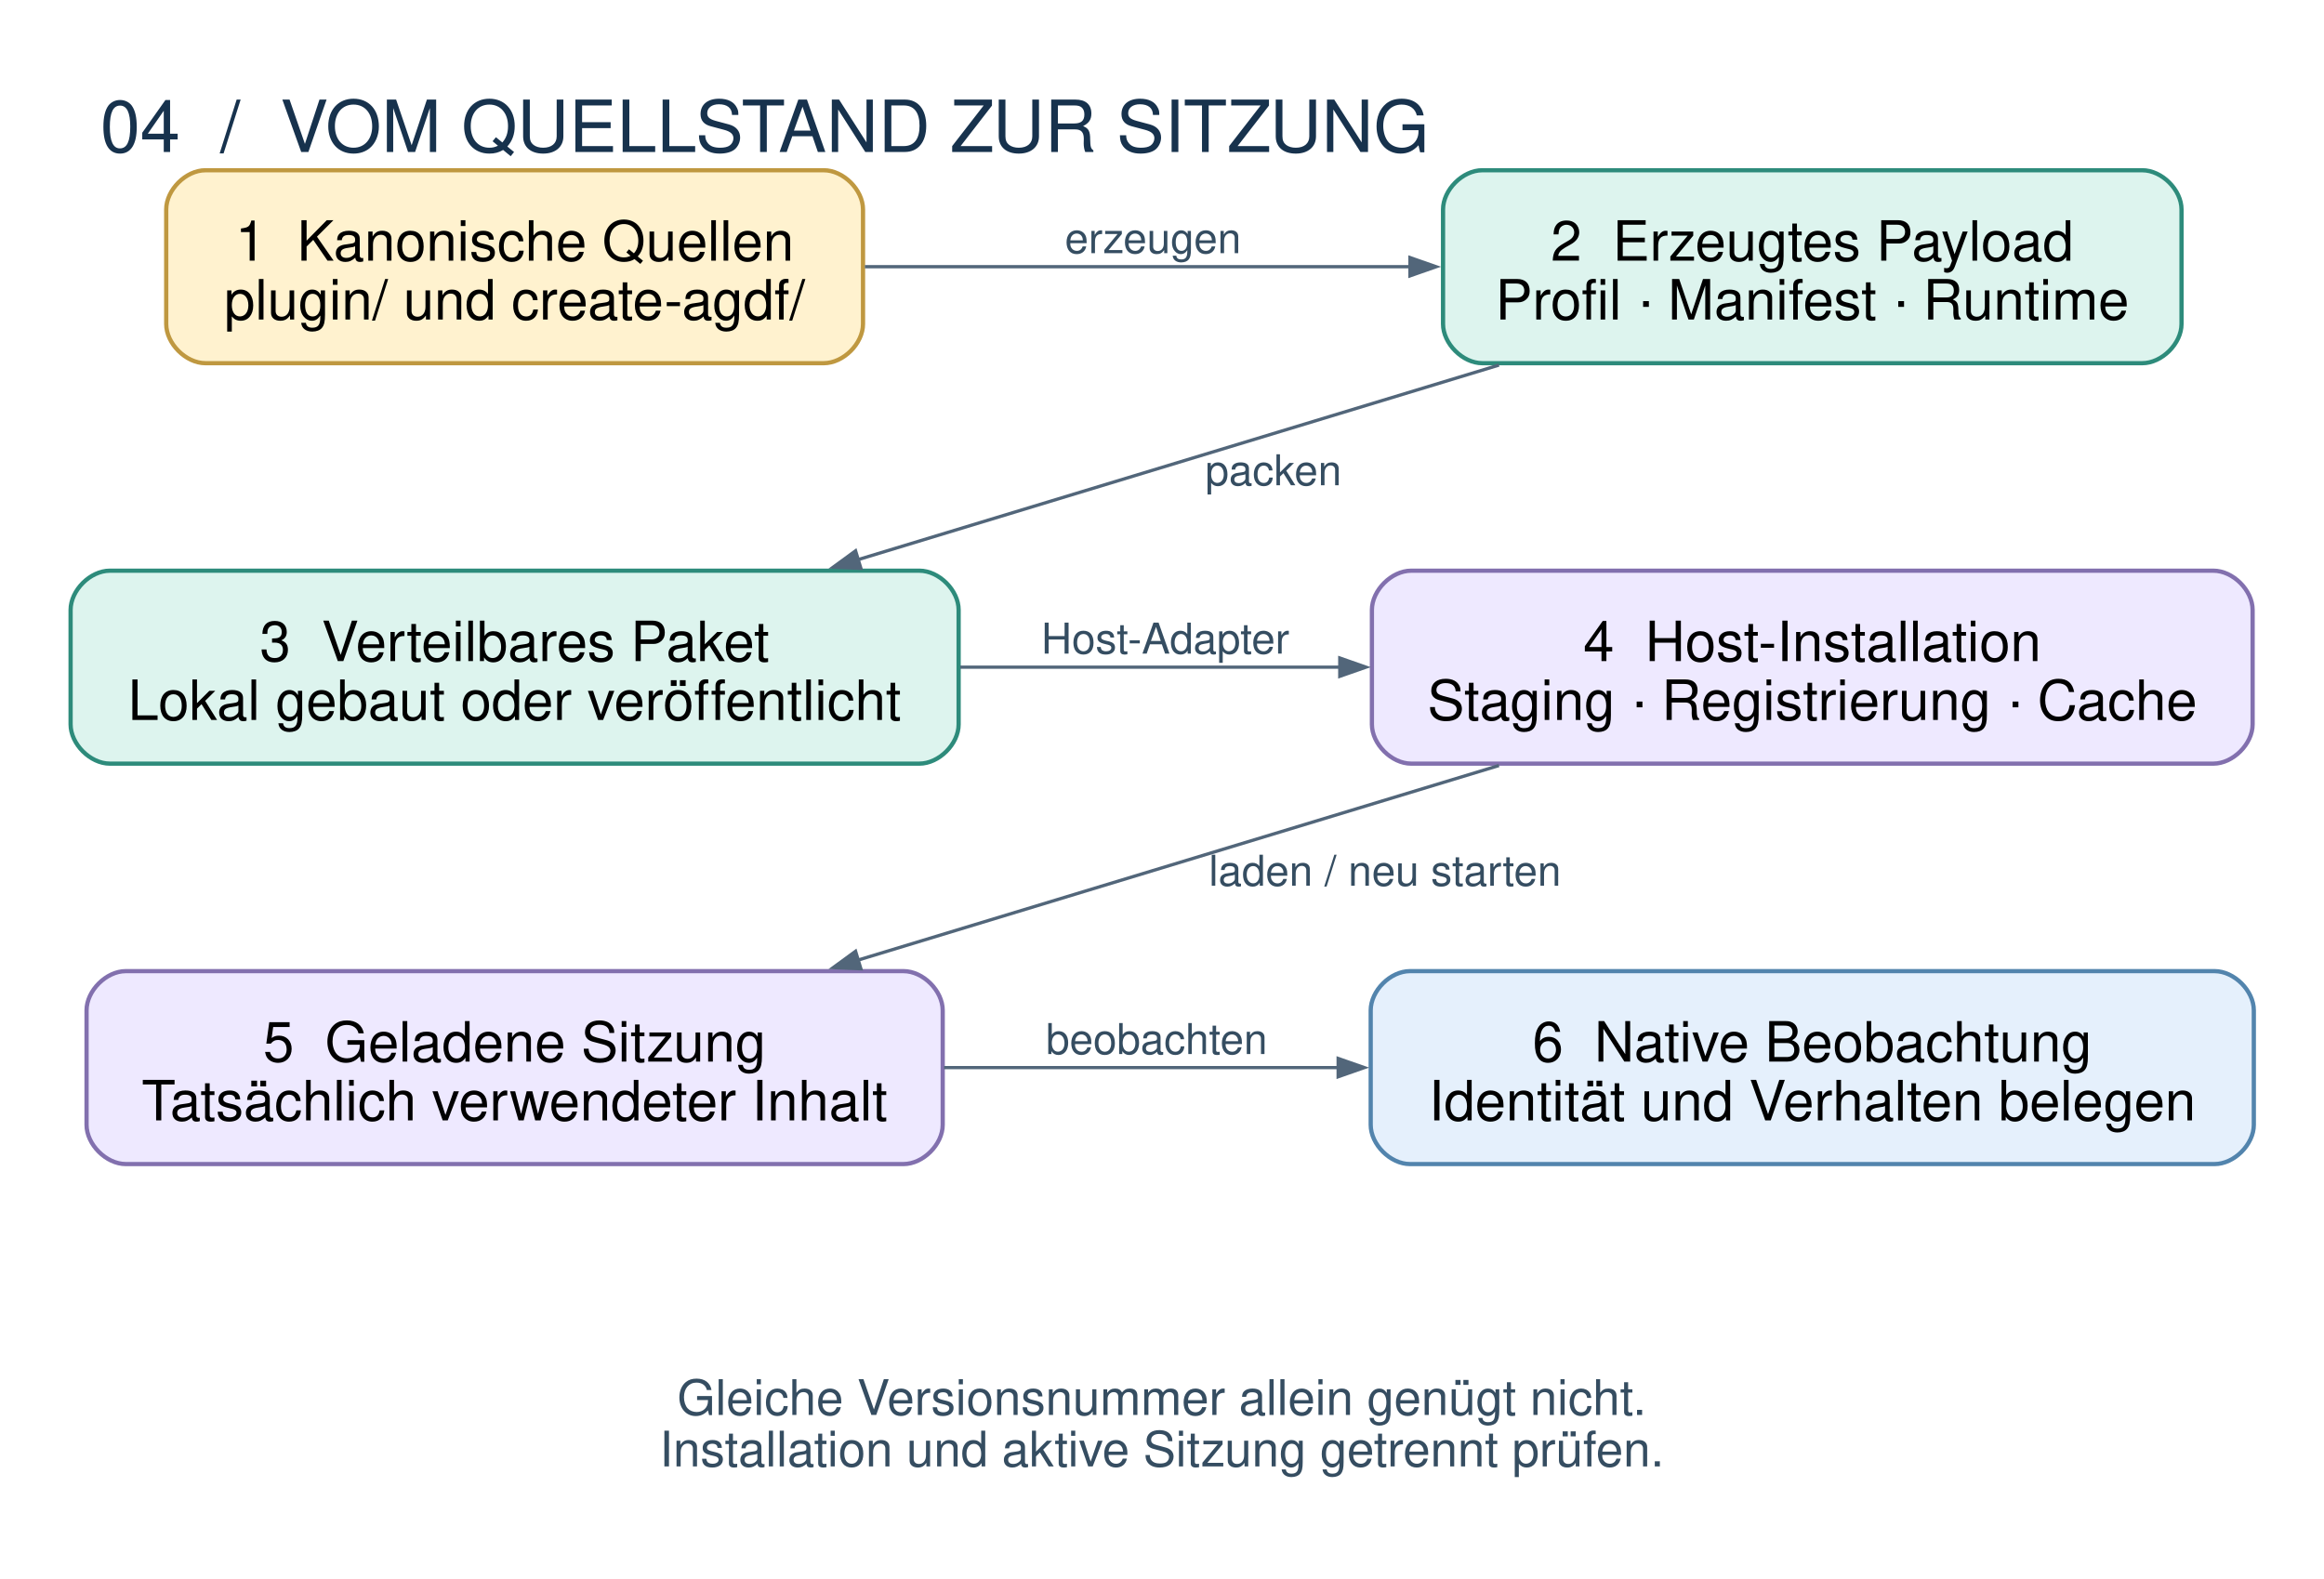
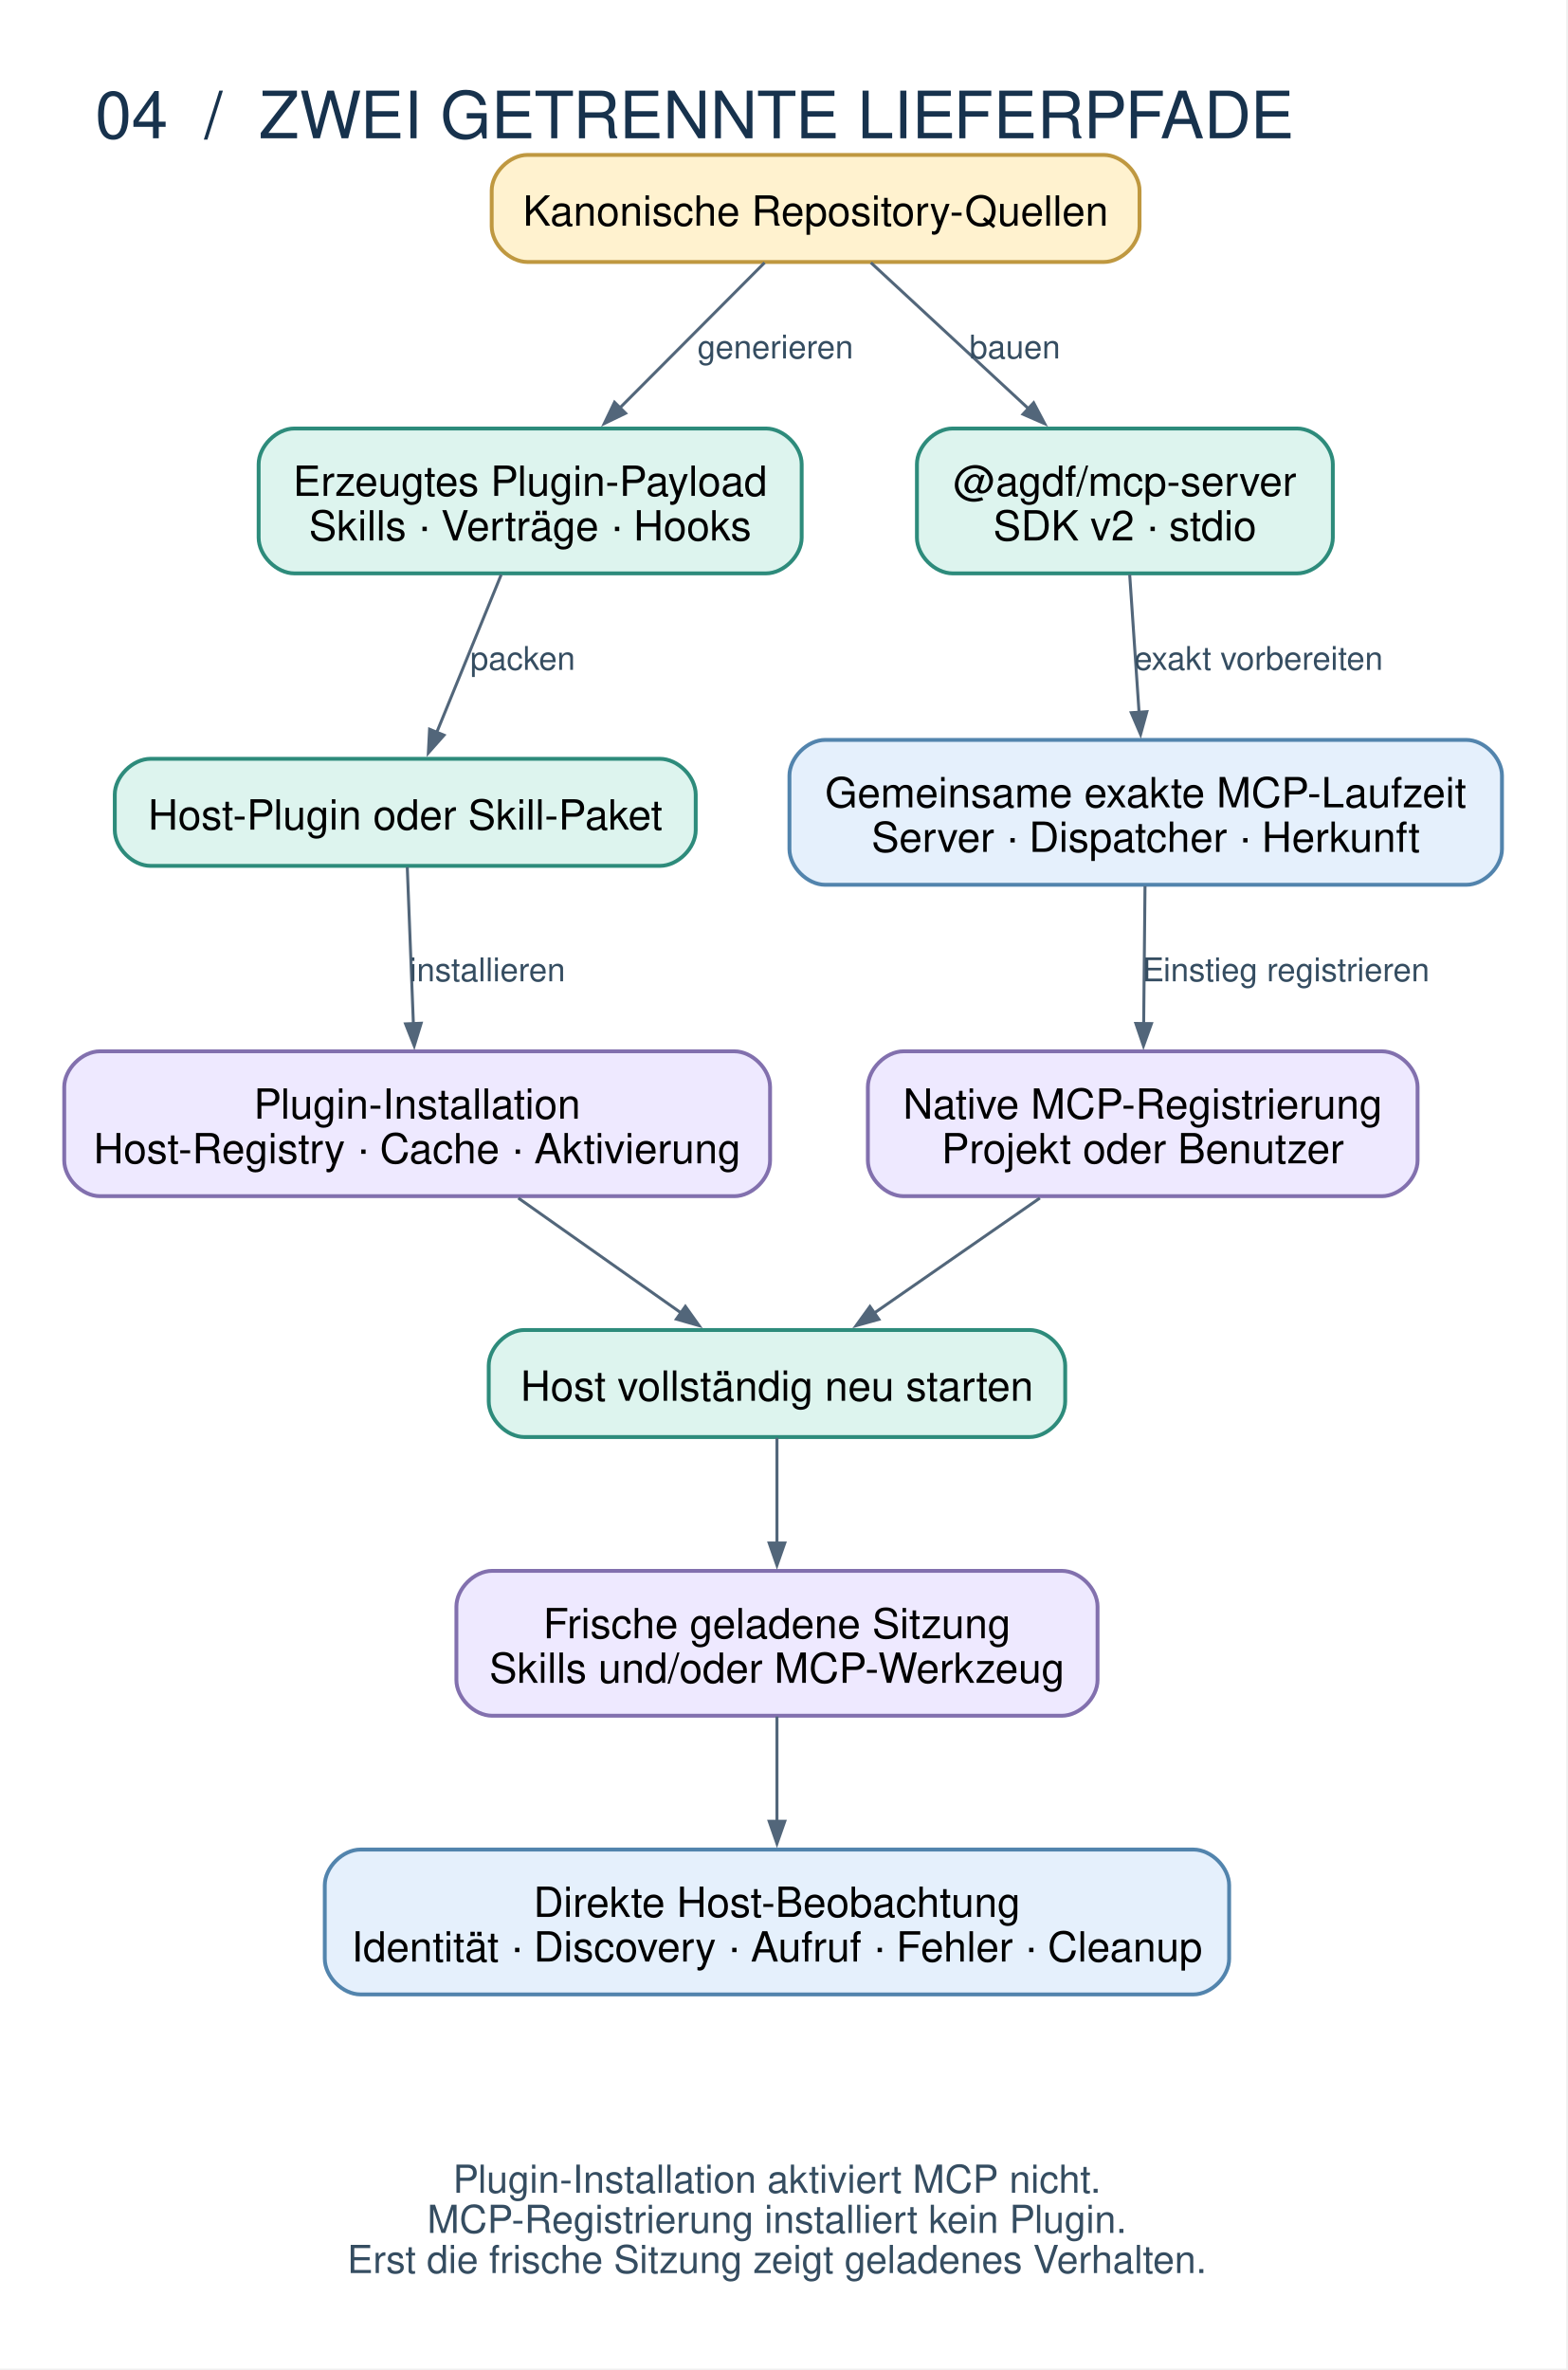
- <svg xmlns="http://www.w3.org/2000/svg" width="711pt" height="483pt" viewBox="0.00 0.00 711.00 483.00">
-   <g id="graph0" class="graph" transform="scale(1 1) rotate(0) translate(21.6 461.76)">
-     <polygon fill="white" stroke="none" points="-21.6,21.6 -21.6,-461.76 689.53,-461.76 689.53,21.6 -21.6,21.6" />
-     <text xml:space="preserve" text-anchor="middle" x="212.38" y="-415.26" font-family="Helvetica,sans-Serif" font-size="22.00" fill="#17324d">04  /  VOM QUELLSTAND ZUR SITZUNG</text>
+ <svg xmlns="http://www.w3.org/2000/svg" width="527pt" height="797pt" viewBox="0.00 0.00 527.00 797.00">
+   <g id="graph0" class="graph" transform="scale(1 1) rotate(0) translate(21.6 774.92)">
+     <polygon fill="white" stroke="none" points="-21.6,21.6 -21.6,-774.92 505.09,-774.92 505.09,21.6 -21.6,21.6" />
+     <text xml:space="preserve" text-anchor="middle" x="212" y="-728.42" font-family="Helvetica,sans-Serif" font-size="22.00" fill="#17324d">04  /  ZWEI GETRENNTE LIEFERPFADE</text>
    <g id="node1" class="node">
-       <path fill="#fff2cf" stroke="#bf9840" stroke-width="1.3" d="M230.43,-409.66C230.43,-409.66 41.25,-409.66 41.25,-409.66 35.25,-409.66 29.25,-403.66 29.25,-397.66 29.25,-397.66 29.25,-362.62 29.25,-362.62 29.25,-356.62 35.25,-350.62 41.25,-350.62 41.25,-350.62 230.43,-350.62 230.43,-350.62 236.43,-350.62 242.43,-356.62 242.43,-362.62 242.43,-362.62 242.43,-397.66 242.43,-397.66 242.43,-403.66 236.43,-409.66 230.43,-409.66" />
-       <text xml:space="preserve" text-anchor="middle" x="135.84" y="-381.99" font-family="Helvetica,sans-Serif" font-size="17.00">1  Kanonische Quellen</text>
-       <text xml:space="preserve" text-anchor="middle" x="135.84" y="-363.99" font-family="Helvetica,sans-Serif" font-size="17.00">plugin/ und create-agdf/</text>
+       <path fill="#fff2cf" stroke="#bf9840" stroke-width="1.3" d="M349.61,-722.82C349.61,-722.82 155.75,-722.82 155.75,-722.82 149.75,-722.82 143.75,-716.82 143.75,-710.82 143.75,-710.82 143.75,-698.82 143.75,-698.82 143.75,-692.82 149.75,-686.82 155.75,-686.82 155.75,-686.82 349.61,-686.82 349.61,-686.82 355.61,-686.82 361.61,-692.82 361.61,-698.82 361.61,-698.82 361.61,-710.82 361.61,-710.82 361.61,-716.82 355.61,-722.82 349.61,-722.82" />
+       <text xml:space="preserve" text-anchor="middle" x="252.68" y="-699.02" font-family="Helvetica,sans-Serif" font-size="14.00">Kanonische Repository-Quellen</text>
    </g>
    <g id="node2" class="node">
-       <path fill="#ddf4ee" stroke="#2d8b7b" stroke-width="1.3" d="M633.81,-409.66C633.81,-409.66 431.88,-409.66 431.88,-409.66 425.88,-409.66 419.88,-403.66 419.88,-397.66 419.88,-397.66 419.88,-362.62 419.88,-362.62 419.88,-356.62 425.88,-350.62 431.88,-350.62 431.88,-350.62 633.81,-350.62 633.81,-350.62 639.81,-350.62 645.81,-356.62 645.81,-362.62 645.81,-362.62 645.81,-397.66 645.81,-397.66 645.81,-403.66 639.81,-409.66 633.81,-409.66" />
-       <text xml:space="preserve" text-anchor="middle" x="532.84" y="-381.99" font-family="Helvetica,sans-Serif" font-size="17.00">2  Erzeugtes Payload</text>
-       <text xml:space="preserve" text-anchor="middle" x="532.84" y="-363.99" font-family="Helvetica,sans-Serif" font-size="17.00">Profil · Manifest · Runtime</text>
+       <path fill="#ddf4ee" stroke="#2d8b7b" stroke-width="1.3" d="M235.99,-630.82C235.99,-630.82 77.38,-630.82 77.38,-630.82 71.38,-630.82 65.38,-624.82 65.38,-618.82 65.38,-618.82 65.38,-594.1 65.38,-594.1 65.38,-588.1 71.38,-582.1 77.38,-582.1 77.38,-582.1 235.99,-582.1 235.99,-582.1 241.99,-582.1 247.99,-588.1 247.99,-594.1 247.99,-594.1 247.99,-618.82 247.99,-618.82 247.99,-624.82 241.99,-630.82 235.99,-630.82" />
+       <text xml:space="preserve" text-anchor="middle" x="156.68" y="-608.16" font-family="Helvetica,sans-Serif" font-size="14.00">Erzeugtes Plugin-Payload</text>
+       <text xml:space="preserve" text-anchor="middle" x="156.68" y="-593.16" font-family="Helvetica,sans-Serif" font-size="14.00">Skills · Verträge · Hooks</text>
    </g>
    <g id="edge1" class="edge">
-       <path fill="none" stroke="#52667a" d="M243.01,-380.14C294.57,-380.14 356.64,-380.14 410.09,-380.14" />
-       <polygon fill="#52667a" stroke="#52667a" points="409.76,-382.94 417.76,-380.14 409.76,-377.34 409.76,-382.94" />
-       <text xml:space="preserve" text-anchor="middle" x="331.15" y="-384.29" font-family="Helvetica,sans-Serif" font-size="13.00" fill="#354d61">erzeugen</text>
+       <path fill="none" stroke="#52667a" d="M235.52,-686.59C222,-673.02 202.81,-653.77 186.75,-637.65" />
+       <polygon fill="#52667a" stroke="#52667a" points="188.77,-635.95 181.61,-632.49 185.05,-639.65 188.77,-635.95" />
+       <text xml:space="preserve" text-anchor="middle" x="239.15" y="-654.37" font-family="Helvetica,sans-Serif" font-size="11.00" fill="#354d61">generieren</text>
+     </g>
+     <g id="node5" class="node">
+       <path fill="#ddf4ee" stroke="#2d8b7b" stroke-width="1.3" d="M414.61,-630.82C414.61,-630.82 298.75,-630.82 298.75,-630.82 292.75,-630.82 286.75,-624.82 286.75,-618.82 286.75,-618.82 286.75,-594.1 286.75,-594.1 286.75,-588.1 292.75,-582.1 298.75,-582.1 298.75,-582.1 414.61,-582.1 414.61,-582.1 420.61,-582.1 426.61,-588.1 426.61,-594.1 426.61,-594.1 426.61,-618.82 426.61,-618.82 426.61,-624.82 420.61,-630.82 414.61,-630.82" />
+       <text xml:space="preserve" text-anchor="middle" x="356.68" y="-608.16" font-family="Helvetica,sans-Serif" font-size="14.00">@agdf/mcp-server</text>
+       <text xml:space="preserve" text-anchor="middle" x="356.68" y="-593.16" font-family="Helvetica,sans-Serif" font-size="14.00">SDK v2 · stdio</text>
+     </g>
+     <g id="edge4" class="edge">
+       <path fill="none" stroke="#52667a" d="M271.27,-686.59C286.05,-672.9 307.07,-653.42 324.56,-637.22" />
+       <polygon fill="#52667a" stroke="#52667a" points="326,-639.47 329.72,-632.44 322.43,-635.62 326,-639.47" />
+       <text xml:space="preserve" text-anchor="middle" x="319.68" y="-654.37" font-family="Helvetica,sans-Serif" font-size="11.00" fill="#354d61">bauen</text>
    </g>
    <g id="node3" class="node">
-       <path fill="#ddf4ee" stroke="#2d8b7b" stroke-width="1.3" d="M259.68,-287.12C259.68,-287.12 12,-287.12 12,-287.12 6,-287.12 0,-281.12 0,-275.12 0,-275.12 0,-240.08 0,-240.08 0,-234.08 6,-228.08 12,-228.08 12,-228.08 259.68,-228.08 259.68,-228.08 265.68,-228.08 271.68,-234.08 271.68,-240.08 271.68,-240.08 271.68,-275.12 271.68,-275.12 271.68,-281.12 265.68,-287.12 259.68,-287.12" />
-       <text xml:space="preserve" text-anchor="middle" x="135.84" y="-259.45" font-family="Helvetica,sans-Serif" font-size="17.00">3  Verteilbares Paket</text>
-       <text xml:space="preserve" text-anchor="middle" x="135.84" y="-241.45" font-family="Helvetica,sans-Serif" font-size="17.00">Lokal gebaut oder veröffentlicht</text>
+       <path fill="#ddf4ee" stroke="#2d8b7b" stroke-width="1.3" d="M200.36,-519.74C200.36,-519.74 29,-519.74 29,-519.74 23,-519.74 17,-513.74 17,-507.74 17,-507.74 17,-495.74 17,-495.74 17,-489.74 23,-483.74 29,-483.74 29,-483.74 200.36,-483.74 200.36,-483.74 206.36,-483.74 212.36,-489.74 212.36,-495.74 212.36,-495.74 212.36,-507.74 212.36,-507.74 212.36,-513.74 206.36,-519.74 200.36,-519.74" />
+       <text xml:space="preserve" text-anchor="middle" x="114.68" y="-495.94" font-family="Helvetica,sans-Serif" font-size="14.00">Host-Plugin oder Skill-Paket</text>
    </g>
    <g id="edge2" class="edge">
-       <path fill="none" stroke="#52667a" d="M436.99,-350.04C377.72,-332.04 301.61,-308.93 240.73,-290.45" />
-       <polygon fill="#52667a" stroke="#52667a" points="241.78,-287.84 233.31,-288.2 240.15,-293.2 241.78,-287.84" />
-       <text xml:space="preserve" text-anchor="middle" x="367.99" y="-313.27" font-family="Helvetica,sans-Serif" font-size="13.00" fill="#354d61">packen</text>
+       <path fill="none" stroke="#52667a" d="M146.94,-581.64C140.42,-565.69 131.84,-544.71 125.17,-528.4" />
+       <polygon fill="#52667a" stroke="#52667a" points="127.72,-527.69 122.45,-521.74 122.86,-529.68 127.72,-527.69" />
+       <text xml:space="preserve" text-anchor="middle" x="154.19" y="-549.65" font-family="Helvetica,sans-Serif" font-size="11.00" fill="#354d61">packen</text>
    </g>
    <g id="node4" class="node">
-       <path fill="#eee9ff" stroke="#8270ae" stroke-width="1.3" d="M655.56,-287.12C655.56,-287.12 410.12,-287.12 410.12,-287.12 404.12,-287.12 398.12,-281.12 398.12,-275.12 398.12,-275.12 398.12,-240.08 398.12,-240.08 398.12,-234.08 404.12,-228.08 410.12,-228.08 410.12,-228.08 655.56,-228.08 655.56,-228.08 661.56,-228.08 667.56,-234.08 667.56,-240.08 667.56,-240.08 667.56,-275.12 667.56,-275.12 667.56,-281.12 661.56,-287.12 655.56,-287.12" />
-       <text xml:space="preserve" text-anchor="middle" x="532.84" y="-259.45" font-family="Helvetica,sans-Serif" font-size="17.00">4  Host-Installation</text>
-       <text xml:space="preserve" text-anchor="middle" x="532.84" y="-241.45" font-family="Helvetica,sans-Serif" font-size="17.00">Staging · Registrierung · Cache</text>
+       <path fill="#eee9ff" stroke="#8270ae" stroke-width="1.3" d="M225.36,-421.38C225.36,-421.38 12,-421.38 12,-421.38 6,-421.38 0,-415.38 0,-409.38 0,-409.38 0,-384.66 0,-384.66 0,-378.66 6,-372.66 12,-372.66 12,-372.66 225.36,-372.66 225.36,-372.66 231.36,-372.66 237.36,-378.66 237.36,-384.66 237.36,-384.66 237.36,-409.38 237.36,-409.38 237.36,-415.38 231.36,-421.38 225.36,-421.38" />
+       <text xml:space="preserve" text-anchor="middle" x="118.68" y="-398.72" font-family="Helvetica,sans-Serif" font-size="14.00">Plugin-Installation</text>
+       <text xml:space="preserve" text-anchor="middle" x="118.68" y="-383.72" font-family="Helvetica,sans-Serif" font-size="14.00">Host-Registry · Cache · Aktivierung</text>
    </g>
    <g id="edge3" class="edge">
-       <path fill="none" stroke="#52667a" d="M272.19,-257.6C309.79,-257.6 350.69,-257.6 388.71,-257.6" />
-       <polygon fill="#52667a" stroke="#52667a" points="388.29,-260.4 396.29,-257.6 388.29,-254.8 388.29,-260.4" />
-       <text xml:space="preserve" text-anchor="middle" x="334.9" y="-261.75" font-family="Helvetica,sans-Serif" font-size="13.00" fill="#354d61">Host-Adapter</text>
+       <path fill="none" stroke="#52667a" d="M115.36,-483.31C115.92,-468.89 116.73,-447.99 117.42,-430.5" />
+       <polygon fill="#52667a" stroke="#52667a" points="120.03,-430.82 117.7,-423.22 114.78,-430.61 120.03,-430.82" />
+       <text xml:space="preserve" text-anchor="middle" x="142.3" y="-444.93" font-family="Helvetica,sans-Serif" font-size="11.00" fill="#354d61">installieren</text>
    </g>
-     <g id="node5" class="node">
-       <path fill="#eee9ff" stroke="#8270ae" stroke-width="1.3" d="M254.81,-164.58C254.81,-164.58 16.88,-164.58 16.88,-164.58 10.88,-164.58 4.88,-158.58 4.88,-152.58 4.88,-152.58 4.88,-117.54 4.88,-117.54 4.88,-111.54 10.88,-105.54 16.88,-105.54 16.88,-105.54 254.81,-105.54 254.81,-105.54 260.81,-105.54 266.81,-111.54 266.81,-117.54 266.81,-117.54 266.81,-152.58 266.81,-152.58 266.81,-158.58 260.81,-164.58 254.81,-164.58" />
-       <text xml:space="preserve" text-anchor="middle" x="135.84" y="-136.91" font-family="Helvetica,sans-Serif" font-size="17.00">5  Geladene Sitzung</text>
-       <text xml:space="preserve" text-anchor="middle" x="135.84" y="-118.91" font-family="Helvetica,sans-Serif" font-size="17.00">Tatsächlich verwendeter Inhalt</text>
+     <g id="node8" class="node">
+       <path fill="#ddf4ee" stroke="#2d8b7b" stroke-width="1.3" d="M324.61,-327.66C324.61,-327.66 154.75,-327.66 154.75,-327.66 148.75,-327.66 142.75,-321.66 142.75,-315.66 142.75,-315.66 142.75,-303.66 142.75,-303.66 142.75,-297.66 148.75,-291.66 154.75,-291.66 154.75,-291.66 324.61,-291.66 324.61,-291.66 330.61,-291.66 336.61,-297.66 336.61,-303.66 336.61,-303.66 336.61,-315.66 336.61,-315.66 336.61,-321.66 330.61,-327.66 324.61,-327.66" />
+       <text xml:space="preserve" text-anchor="middle" x="239.68" y="-303.86" font-family="Helvetica,sans-Serif" font-size="14.00">Host vollständig neu starten</text>
    </g>
-     <g id="edge4" class="edge">
-       <path fill="none" stroke="#52667a" d="M436.99,-227.5C377.72,-209.5 301.61,-186.39 240.73,-167.91" />
-       <polygon fill="#52667a" stroke="#52667a" points="241.78,-165.3 233.31,-165.66 240.15,-170.66 241.78,-165.3" />
-       <text xml:space="preserve" text-anchor="middle" x="402.12" y="-190.73" font-family="Helvetica,sans-Serif" font-size="13.00" fill="#354d61">laden / neu starten</text>
+     <g id="edge7" class="edge">
+       <path fill="none" stroke="#52667a" d="M152.71,-372.02C169.96,-359.85 190.78,-345.16 207.73,-333.2" />
+       <polygon fill="#52667a" stroke="#52667a" points="208.88,-335.6 213.49,-329.13 205.85,-331.31 208.88,-335.6" />
    </g>
    <g id="node6" class="node">
-       <path fill="#e5f0fc" stroke="#5284ad" stroke-width="1.3" d="M655.93,-164.58C655.93,-164.58 409.75,-164.58 409.75,-164.58 403.75,-164.58 397.75,-158.58 397.75,-152.58 397.75,-152.58 397.75,-117.54 397.75,-117.54 397.75,-111.54 403.75,-105.54 409.75,-105.54 409.75,-105.54 655.93,-105.54 655.93,-105.54 661.93,-105.54 667.93,-111.54 667.93,-117.54 667.93,-117.54 667.93,-152.58 667.93,-152.58 667.93,-158.58 661.93,-164.58 655.93,-164.58" />
-       <text xml:space="preserve" text-anchor="middle" x="532.84" y="-136.91" font-family="Helvetica,sans-Serif" font-size="17.00">6  Native Beobachtung</text>
-       <text xml:space="preserve" text-anchor="middle" x="532.84" y="-118.91" font-family="Helvetica,sans-Serif" font-size="17.00">Identität und Verhalten belegen</text>
+       <path fill="#e5f0fc" stroke="#5284ad" stroke-width="1.3" d="M471.49,-526.1C471.49,-526.1 255.88,-526.1 255.88,-526.1 249.88,-526.1 243.88,-520.1 243.88,-514.1 243.88,-514.1 243.88,-489.38 243.88,-489.38 243.88,-483.38 249.88,-477.38 255.88,-477.38 255.88,-477.38 471.49,-477.38 471.49,-477.38 477.49,-477.38 483.49,-483.38 483.49,-489.38 483.49,-489.38 483.49,-514.1 483.49,-514.1 483.49,-520.1 477.49,-526.1 471.49,-526.1" />
+       <text xml:space="preserve" text-anchor="middle" x="363.68" y="-503.44" font-family="Helvetica,sans-Serif" font-size="14.00">Gemeinsame exakte MCP-Laufzeit</text>
+       <text xml:space="preserve" text-anchor="middle" x="363.68" y="-488.44" font-family="Helvetica,sans-Serif" font-size="14.00">Server · Dispatcher · Herkunft</text>
    </g>
    <g id="edge5" class="edge">
-       <path fill="none" stroke="#52667a" d="M267.21,-135.06C305.88,-135.06 348.4,-135.06 387.87,-135.06" />
-       <polygon fill="#52667a" stroke="#52667a" points="387.79,-137.86 395.79,-135.06 387.79,-132.26 387.79,-137.86" />
-       <text xml:space="preserve" text-anchor="middle" x="332.28" y="-139.21" font-family="Helvetica,sans-Serif" font-size="13.00" fill="#354d61">beobachten</text>
+       <path fill="none" stroke="#52667a" d="M358.3,-581.64C359.24,-567.89 360.43,-550.42 361.45,-535.41" />
+       <polygon fill="#52667a" stroke="#52667a" points="364.07,-535.61 361.96,-527.95 358.83,-535.25 364.07,-535.61" />
+       <text xml:space="preserve" text-anchor="middle" x="401.64" y="-549.65" font-family="Helvetica,sans-Serif" font-size="11.00" fill="#354d61">exakt vorbereiten</text>
    </g>
    <g id="node7" class="node">
-       <path fill="white" stroke="none" stroke-width="1.3" d="M492.56,-54.54C492.56,-54.54 175.12,-54.54 175.12,-54.54 169.12,-54.54 163.13,-48.54 163.13,-42.54 163.13,-42.54 163.13,-12 163.13,-12 163.13,-6 169.13,0 175.13,0 175.13,0 492.56,0 492.56,0 498.56,0 504.56,-6 504.56,-12 504.56,-12 504.56,-42.54 504.56,-42.54 504.56,-48.54 498.56,-54.54 492.56,-54.54" />
-       <text xml:space="preserve" text-anchor="middle" x="333.84" y="-28.77" font-family="Helvetica,sans-Serif" font-size="15.00" fill="#354d61">Gleiche Versionsnummer allein genügt nicht.</text>
-       <text xml:space="preserve" text-anchor="middle" x="333.84" y="-13.02" font-family="Helvetica,sans-Serif" font-size="15.00" fill="#354d61">Installation und aktive Sitzung getrennt prüfen.</text>
+       <path fill="#eee9ff" stroke="#8270ae" stroke-width="1.3" d="M443.11,-421.38C443.11,-421.38 282.25,-421.38 282.25,-421.38 276.25,-421.38 270.25,-415.38 270.25,-409.38 270.25,-409.38 270.25,-384.66 270.25,-384.66 270.25,-378.66 276.25,-372.66 282.25,-372.66 282.25,-372.66 443.11,-372.66 443.11,-372.66 449.11,-372.66 455.11,-378.66 455.11,-384.66 455.11,-384.66 455.11,-409.38 455.11,-409.38 455.11,-415.38 449.11,-421.38 443.11,-421.38" />
+       <text xml:space="preserve" text-anchor="middle" x="362.68" y="-398.72" font-family="Helvetica,sans-Serif" font-size="14.00">Native MCP-Registrierung</text>
+       <text xml:space="preserve" text-anchor="middle" x="362.68" y="-383.72" font-family="Helvetica,sans-Serif" font-size="14.00">Projekt oder Benutzer</text>
+     </g>
+     <g id="edge6" class="edge">
+       <path fill="none" stroke="#52667a" d="M363.45,-476.92C363.31,-463.17 363.14,-445.7 363,-430.69" />
+       <polygon fill="#52667a" stroke="#52667a" points="365.62,-430.7 362.93,-423.23 360.37,-430.75 365.62,-430.7" />
+       <text xml:space="preserve" text-anchor="middle" x="410.83" y="-444.93" font-family="Helvetica,sans-Serif" font-size="11.00" fill="#354d61">Einstieg registrieren</text>
+     </g>
+     <g id="edge8" class="edge">
+       <path fill="none" stroke="#52667a" d="M328.09,-372.02C310.56,-359.85 289.39,-345.16 272.16,-333.2" />
+       <polygon fill="#52667a" stroke="#52667a" points="273.95,-331.24 266.29,-329.12 270.95,-335.56 273.95,-331.24" />
+     </g>
+     <g id="node9" class="node">
+       <path fill="#eee9ff" stroke="#8270ae" stroke-width="1.3" d="M335.49,-246.66C335.49,-246.66 143.88,-246.66 143.88,-246.66 137.88,-246.66 131.88,-240.66 131.88,-234.66 131.88,-234.66 131.88,-209.94 131.88,-209.94 131.88,-203.94 137.88,-197.94 143.88,-197.94 143.88,-197.94 335.49,-197.94 335.49,-197.94 341.49,-197.94 347.49,-203.94 347.49,-209.94 347.49,-209.94 347.49,-234.66 347.49,-234.66 347.49,-240.66 341.49,-246.66 335.49,-246.66" />
+       <text xml:space="preserve" text-anchor="middle" x="239.68" y="-224" font-family="Helvetica,sans-Serif" font-size="14.00">Frische geladene Sitzung</text>
+       <text xml:space="preserve" text-anchor="middle" x="239.68" y="-209" font-family="Helvetica,sans-Serif" font-size="14.00">Skills und/oder MCP-Werkzeug</text>
+     </g>
+     <g id="edge9" class="edge">
+       <path fill="none" stroke="#52667a" d="M239.68,-291.39C239.68,-281.22 239.68,-268.02 239.68,-255.95" />
+       <polygon fill="#52667a" stroke="#52667a" points="242.31,-256.03 239.68,-248.53 237.06,-256.03 242.31,-256.03" />
+     </g>
+     <g id="node10" class="node">
+       <path fill="#e5f0fc" stroke="#5284ad" stroke-width="1.3" d="M379.74,-152.94C379.74,-152.94 99.62,-152.94 99.62,-152.94 93.62,-152.94 87.62,-146.94 87.62,-140.94 87.62,-140.94 87.62,-116.22 87.62,-116.22 87.62,-110.22 93.62,-104.22 99.62,-104.22 99.62,-104.22 379.74,-104.22 379.74,-104.22 385.74,-104.22 391.74,-110.22 391.74,-116.22 391.74,-116.22 391.74,-140.94 391.74,-140.94 391.74,-146.94 385.74,-152.94 379.74,-152.94" />
+       <text xml:space="preserve" text-anchor="middle" x="239.68" y="-130.28" font-family="Helvetica,sans-Serif" font-size="14.00">Direkte Host-Beobachtung</text>
+       <text xml:space="preserve" text-anchor="middle" x="239.68" y="-115.28" font-family="Helvetica,sans-Serif" font-size="14.00">Identität · Discovery · Aufruf · Fehler · Cleanup</text>
+     </g>
+     <g id="edge10" class="edge">
+       <path fill="none" stroke="#52667a" d="M239.68,-197.68C239.68,-186.96 239.68,-174.1 239.68,-162.45" />
+       <polygon fill="#52667a" stroke="#52667a" points="242.31,-162.45 239.68,-154.95 237.06,-162.45 242.31,-162.45" />
+     </g>
+     <g id="node11" class="node">
+       <path fill="white" stroke="none" stroke-width="1.3" d="M391.36,-59.22C391.36,-59.22 88,-59.22 88,-59.22 82,-59.22 76,-53.22 76,-47.22 76,-47.22 76,-12 76,-12 76,-6 82,0 88,0 88,0 391.36,0 391.36,0 397.36,0 403.36,-6 403.36,-12 403.36,-12 403.36,-47.22 403.36,-47.22 403.36,-53.22 397.36,-59.22 391.36,-59.22" />
+       <text xml:space="preserve" text-anchor="middle" x="239.68" y="-37.51" font-family="Helvetica,sans-Serif" font-size="13.00" fill="#354d61">Plugin-Installation aktiviert MCP nicht.</text>
+       <text xml:space="preserve" text-anchor="middle" x="239.68" y="-24.01" font-family="Helvetica,sans-Serif" font-size="13.00" fill="#354d61">MCP-Registrierung installiert kein Plugin.</text>
+       <text xml:space="preserve" text-anchor="middle" x="239.68" y="-10.51" font-family="Helvetica,sans-Serif" font-size="13.00" fill="#354d61">Erst die frische Sitzung zeigt geladenes Verhalten.</text>
    </g>
  </g>
</svg>
